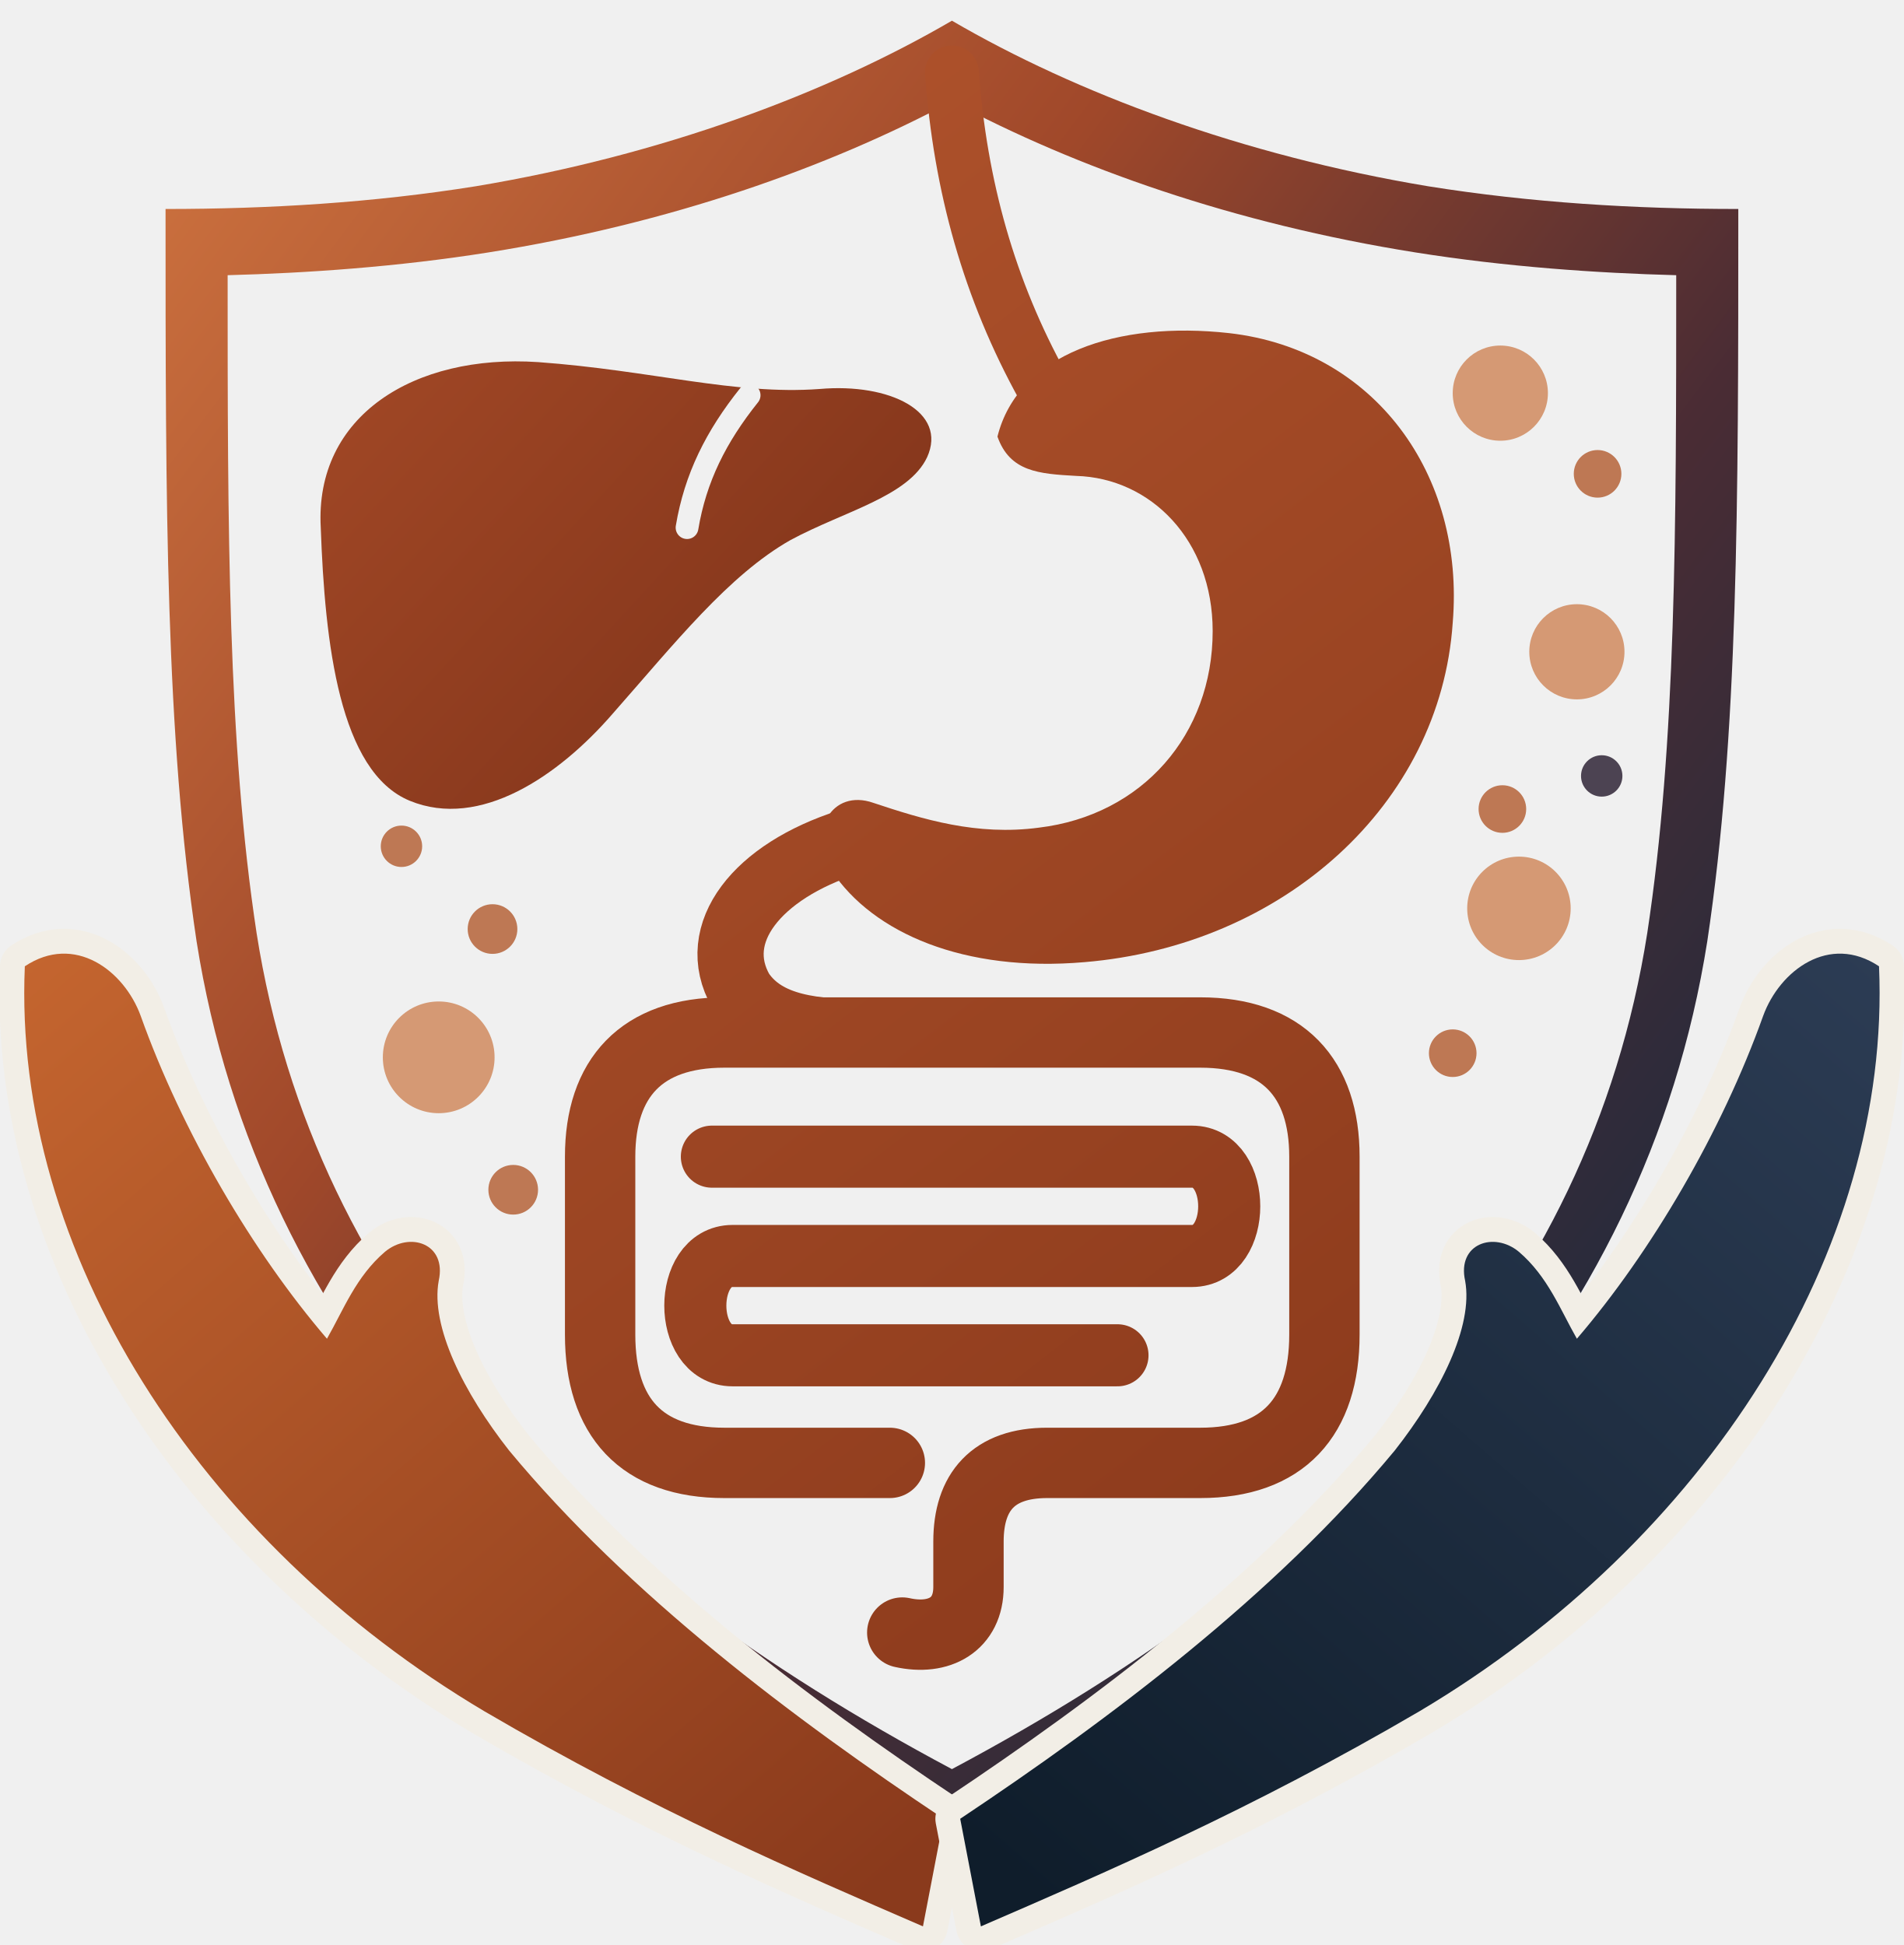
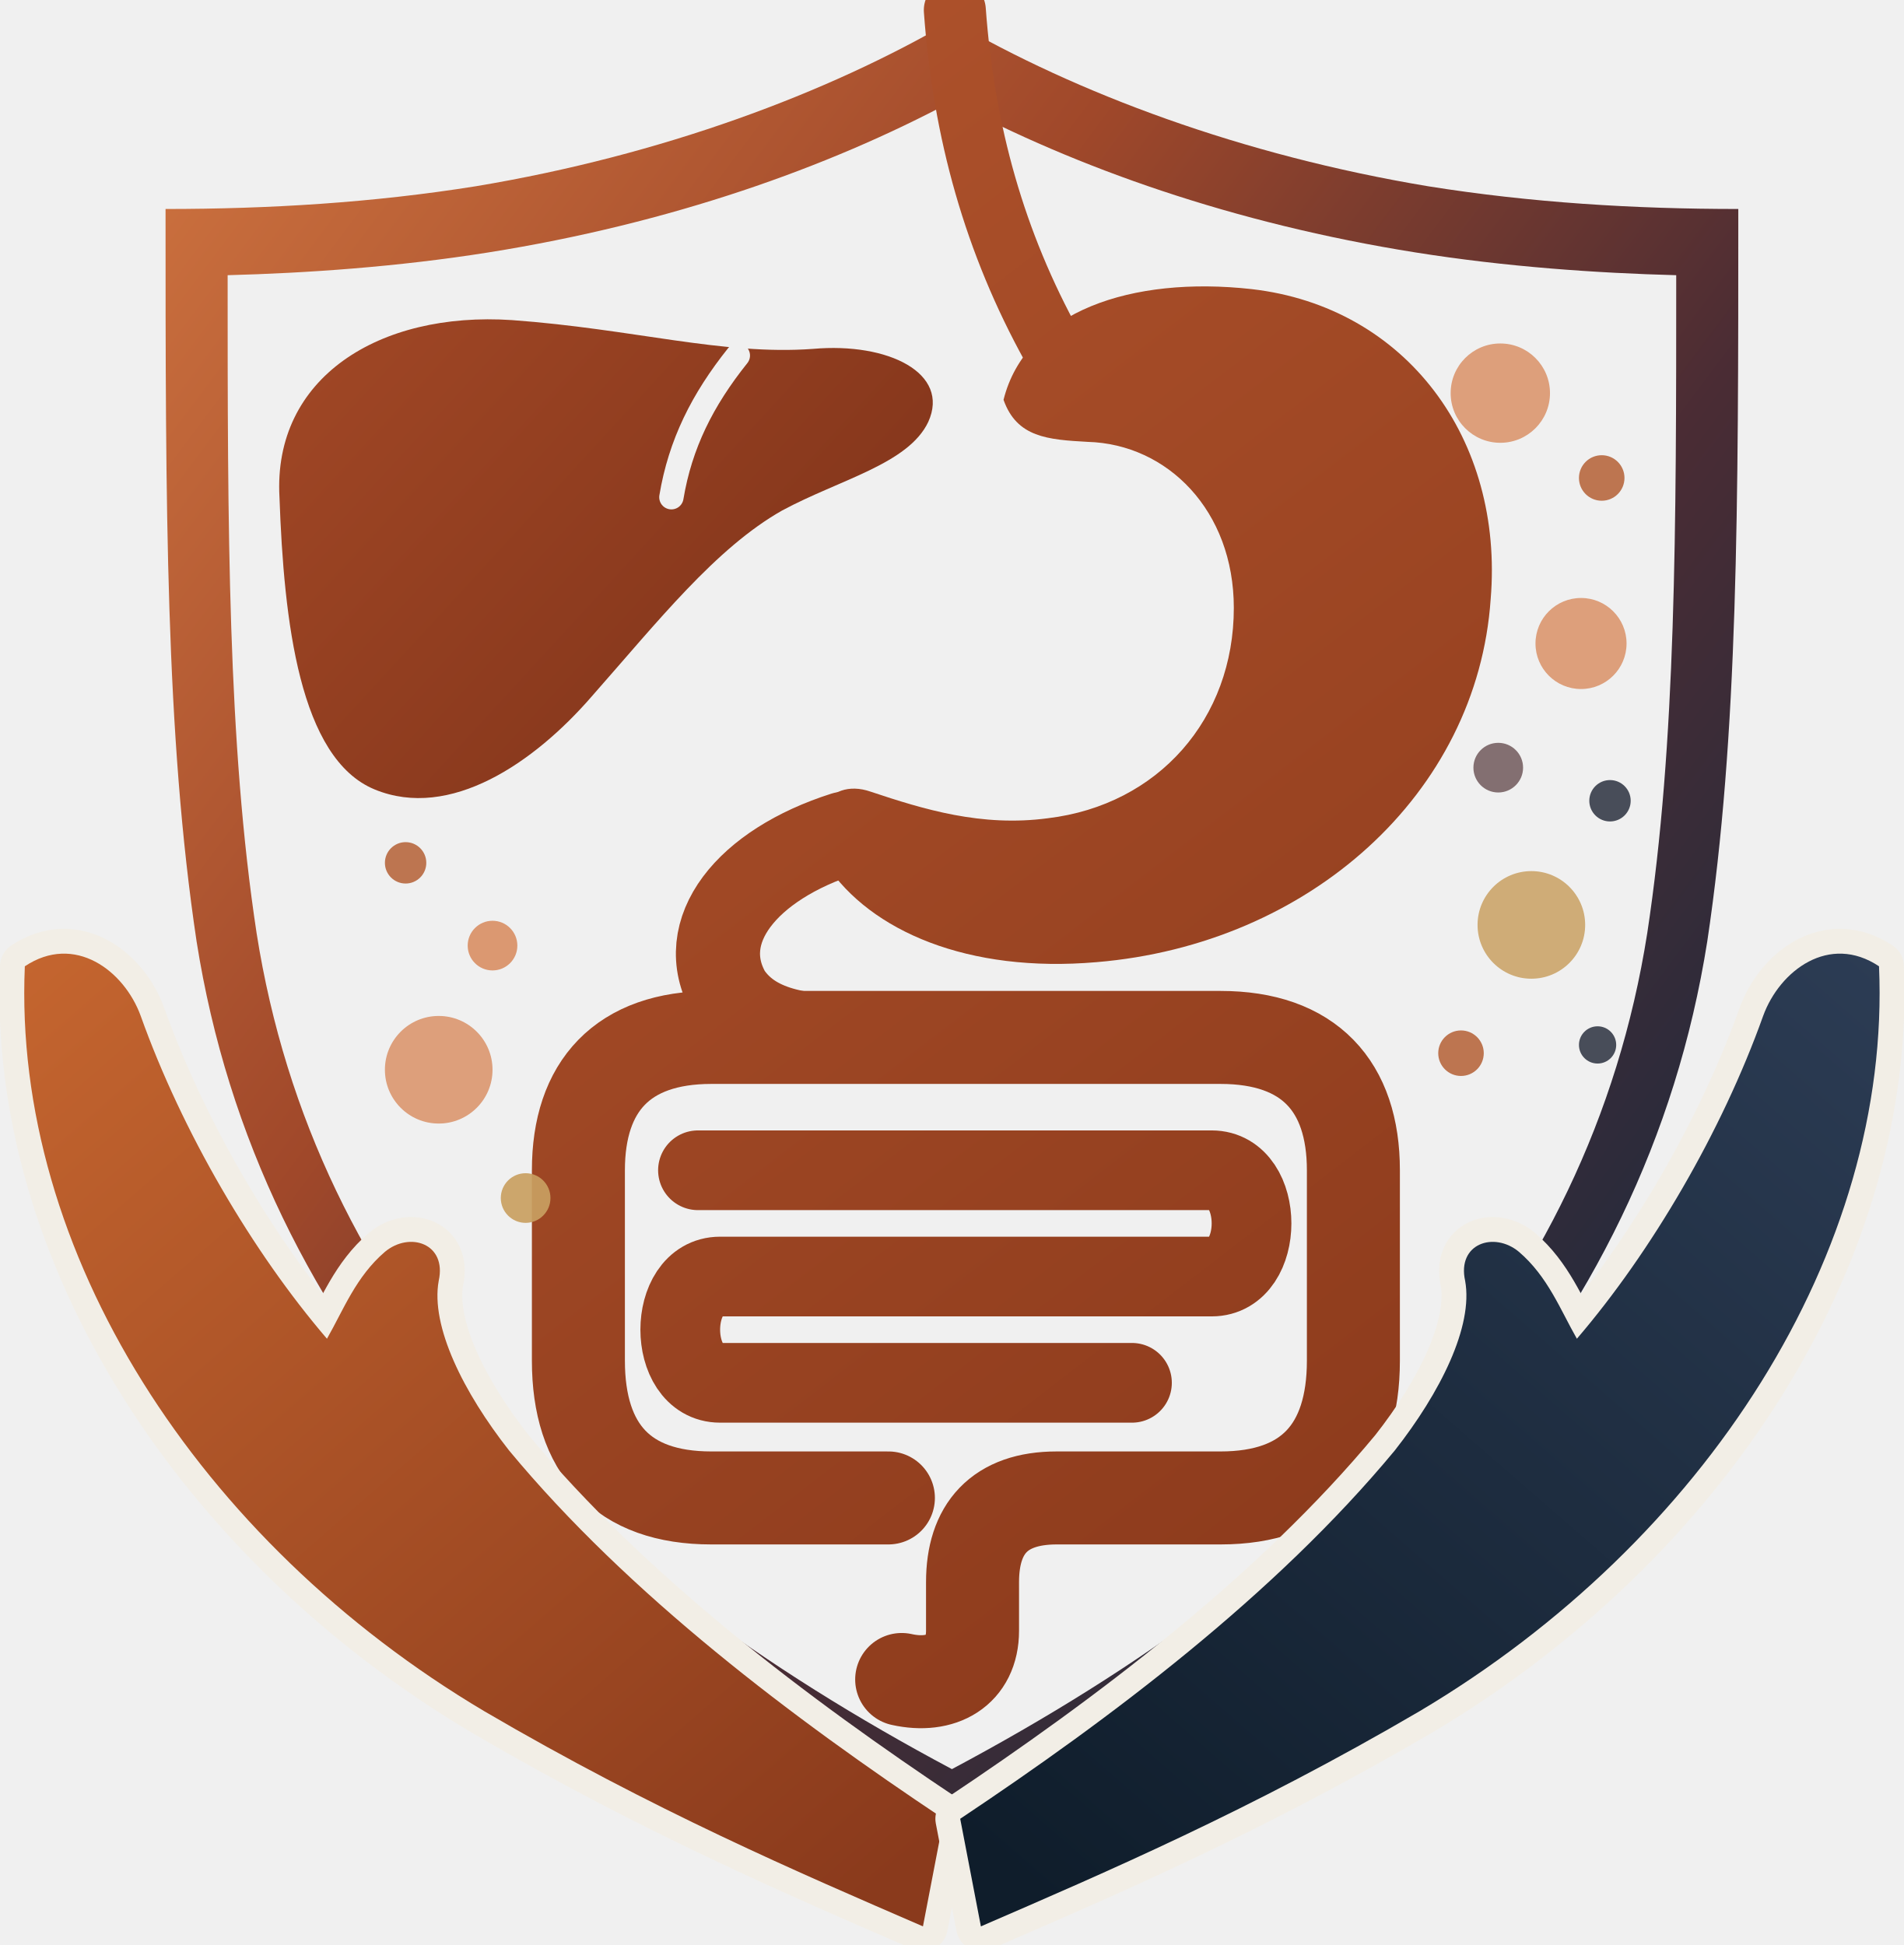
<svg xmlns="http://www.w3.org/2000/svg" viewBox="4 5.5 92 94" role="img">
  <defs>
    <linearGradient id="sc1ring" x1="10" y1="10" x2="90" y2="70" gradientUnits="userSpaceOnUse">
      <stop offset="0" stop-color="#cf7440" />
      <stop offset=".38" stop-color="#a0482a" />
      <stop offset=".7" stop-color="#4a2c34" />
      <stop offset="1" stop-color="#1c2b3e" />
    </linearGradient>
    <linearGradient id="sc1org" x1="20" y1="20" x2="70" y2="85" gradientUnits="userSpaceOnUse">
      <stop offset="0" stop-color="#b0532c" />
      <stop offset="1" stop-color="#8a391b" />
    </linearGradient>
    <linearGradient id="sc1liv" x1="20" y1="22" x2="45" y2="45" gradientUnits="userSpaceOnUse">
      <stop offset="0" stop-color="#a24826" />
      <stop offset="1" stop-color="#7e3219" />
    </linearGradient>
    <linearGradient id="sc1hl" x1="5" y1="52" x2="45" y2="98" gradientUnits="userSpaceOnUse">
      <stop offset="0" stop-color="#c4652f" />
      <stop offset="1" stop-color="#8a3a1c" />
    </linearGradient>
    <linearGradient id="sc1hr" x1="95" y1="52" x2="55" y2="98" gradientUnits="userSpaceOnUse">
      <stop offset="0" stop-color="#2c3c54" />
      <stop offset="1" stop-color="#0f1d2b" />
    </linearGradient>
    <mask id="sc1lobe" maskUnits="userSpaceOnUse" x="0" y="0" width="100" height="100">
      <rect width="100" height="100" fill="#fff" />
      <path d="M40.2 24.6 C38.6 26.6 37.6 28.6 37.2 31" stroke="#000" stroke-width="1.1" fill="none" stroke-linecap="round" />
    </mask>
  </defs>
  <path d="M50 6.5 C56 10 64 13 73 14.5 C78 15.3 83 15.6 88 15.6 C88 30 88 41 86.5 51 C83.5 70 70 84 50 94.5 C30 84 16.5 70 13.5 51 C12 41 12 30 12 15.6 C17 15.6 22 15.3 27 14.5 C36 13 44 10 50 6.5 Z M50 10.4 C56 13.6 63.6 16.3 72.4 17.7 C76.8 18.4 81.2 18.7 85 18.8 C85 31 85 41.4 83.6 50.6 C80.8 68.4 68.4 81.2 50 91 C31.6 81.2 19.2 68.4 16.4 50.6 C15 41.4 15 31 15 18.8 C18.8 18.7 23.2 18.4 27.6 17.7 C36.4 16.3 44 13.6 50 10.4 Z" fill-rule="evenodd" fill="url(#sc1ring)" />
-   <path d="M50 9 C50.4 14.5 51.8 19.5 54.4 24.2" fill="none" stroke="url(#sc1org)" stroke-width="2.6" stroke-linecap="round" />
-   <path d="M19.5 31 C19.2 25.6 24 22.6 30 23 C35.5 23.4 39.5 24.6 43.6 24.3 C47 24 49.8 25.4 48.8 27.6 C47.9 29.5 44.8 30.2 42.2 31.6 C39.2 33.3 36.6 36.6 33.6 40 C31 43 27.2 45.6 23.8 44.2 C20.4 42.8 19.7 36.6 19.5 31 Z" fill="url(#sc1liv)" mask="url(#sc1lobe)" />
-   <path d="M52.2 26.6 C53.2 22.6 58 21 63.4 21.6 C70.4 22.4 74.8 28.4 74.2 35.6 C73.6 44.4 66 51.2 56.4 52 C50.6 52.5 46.2 50.6 44.2 47.6 C43 45.7 44.2 43.6 46.2 44.3 C48.6 45.1 51.2 45.9 54.2 45.5 C59.2 44.9 62.6 41 62.6 36 C62.6 31.6 59.6 28.6 56 28.5 C54.2 28.4 52.8 28.3 52.2 26.6 Z" fill="url(#sc1org)" />
-   <path d="M45 46.2 C40.6 47.6 38.2 50.6 39.8 53.4 C41 55.2 43.4 55.4 46 55.4" fill="none" stroke="url(#sc1org)" stroke-width="3.2" stroke-linecap="round" />
-   <path d="M46 55.4 L62 55.4 C66 55.4 68 57.6 68 61.4 L68 70 C68 74 66 76.2 62 76.2 L54.6 76.2 C52 76.2 50.8 77.6 50.8 80 L50.8 82.2 C50.8 84 49.4 84.8 47.6 84.4 M46 55.4 L39 55.4 C35 55.4 33 57.6 33 61.4 L33 70 C33 74 35 76.2 39 76.2 L47 76.2" fill="none" stroke="url(#sc1org)" stroke-width="3.4" stroke-linecap="round" stroke-linejoin="round" />
-   <path d="M38.4 61.4 L61.6 61.4 C64 61.4 64 66.2 61.6 66.2 L39.4 66.2 C37 66.2 37 71 39.4 71 L58 71" fill="none" stroke="url(#sc1org)" stroke-width="3" stroke-linecap="round" stroke-linejoin="round" />
-   <circle cx="76.5" cy="24.5" r="2.3" fill="#d08a5e" opacity="0.85" />
-   <circle cx="81.2" cy="28.4" r="1.15" fill="#b86a42" opacity="0.9" />
-   <circle cx="80.2" cy="37" r="2.3" fill="#d08a5e" opacity="0.85" />
-   <circle cx="76.6" cy="44.6" r="1.15" fill="#b86a42" opacity="0.9" />
-   <circle cx="81.4" cy="43" r="1" fill="#3a3040" opacity="0.9" />
-   <circle cx="77.4" cy="49.4" r="2.5" fill="#d08a5e" opacity="0.85" />
-   <circle cx="74.2" cy="56.4" r="1.15" fill="#b86a42" opacity="0.9" />
-   <circle cx="23.4" cy="46.4" r="1" fill="#b86a42" opacity="0.9" />
-   <circle cx="27.8" cy="50.4" r="1.2" fill="#b86a42" opacity="0.9" />
-   <circle cx="25.2" cy="56.6" r="2.7" fill="#d08a5e" opacity="0.85" />
-   <circle cx="28.8" cy="63" r="1.2" fill="#b86a42" opacity="0.9" />
+   <g transform="translate(48 52) scale(1.07) translate(-48 -52)">
+     <path d="M50 9 C50.4 14.5 51.8 19.5 54.4 24.2" fill="none" stroke="url(#sc1org)" stroke-width="2.8" stroke-linecap="round" />
+     <path d="M19.5 31 C19.2 25.6 24 22.6 30 23 C35.5 23.4 39.5 24.6 43.6 24.3 C47 24 49.8 25.4 48.8 27.6 C47.9 29.5 44.8 30.2 42.2 31.6 C39.2 33.3 36.6 36.6 33.6 40 C31 43 27.2 45.6 23.8 44.2 C20.4 42.8 19.7 36.6 19.5 31 Z" fill="url(#sc1liv)" mask="url(#sc1lobe)" />
+     <path d="M52.2 26.6 C53.2 22.6 58 21 63.4 21.6 C70.4 22.4 74.8 28.4 74.2 35.6 C73.6 44.4 66 51.2 56.4 52 C50.6 52.5 46.2 50.6 44.2 47.6 C43 45.7 44.2 43.6 46.2 44.3 C48.6 45.1 51.2 45.9 54.2 45.5 C59.2 44.9 62.6 41 62.6 36 C62.6 31.6 59.6 28.6 56 28.5 C54.2 28.4 52.8 28.3 52.2 26.6 Z" fill="url(#sc1org)" />
+     <path d="M45 46.2 C40.6 47.6 38.2 50.6 39.8 53.4 C41 55.2 43.4 55.4 46 55.4" fill="none" stroke="url(#sc1org)" stroke-width="3.8" stroke-linecap="round" />
+     <path d="M46 55.4 L62 55.4 C66 55.4 68 57.6 68 61.4 L68 70 C68 74 66 76.2 62 76.2 L54.6 76.2 C52 76.2 50.8 77.6 50.8 80 L50.8 82.2 C50.8 84 49.4 84.8 47.6 84.4 M46 55.4 L39 55.4 C35 55.4 33 57.6 33 61.4 L33 70 C33 74 35 76.2 39 76.2 L47 76.2" fill="none" stroke="url(#sc1org)" stroke-width="4.2" stroke-linecap="round" stroke-linejoin="round" />
+     <path d="M38.4 61.4 L61.6 61.4 C64 61.4 64 66.2 61.6 66.2 L39.4 66.2 C37 66.2 37 71 39.4 71 L58 71" fill="none" stroke="url(#sc1org)" stroke-width="3.6" stroke-linecap="round" stroke-linejoin="round" />
+   </g>
+   <circle cx="76.5" cy="24.5" r="2.4" fill="#d99066" opacity="0.85" />
+   <circle cx="81.4" cy="28.6" r="1.1" fill="#b86a42" opacity="0.92" />
+   <circle cx="80.4" cy="36.6" r="2.2" fill="#d99066" opacity="0.85" />
+   <circle cx="76.4" cy="42.6" r="1.2" fill="#7a6466" opacity="0.92" />
+   <circle cx="81.8" cy="44.2" r="1" fill="#3a3f4c" opacity="0.92" />
+   <circle cx="78" cy="50.2" r="2.6" fill="#c9a061" opacity="0.85" />
+   <circle cx="74.6" cy="56.4" r="1.1" fill="#b86a42" opacity="0.92" />
+   <circle cx="81.2" cy="56" r="0.9" fill="#3a3f4c" opacity="0.92" />
+   <circle cx="23.6" cy="47.2" r="1" fill="#b86a42" opacity="0.92" />
+   <circle cx="27.8" cy="51.2" r="1.2" fill="#d99066" opacity="0.92" />
+   <circle cx="25.2" cy="57.2" r="2.6" fill="#d99066" opacity="0.85" />
+   <circle cx="29.4" cy="63.4" r="1.2" fill="#c9a061" opacity="0.92" />
  <path d="M5.2 52.2 C4.6 66 13.6 80 27.4 88.2 C35.6 93 42.6 96 48.6 98.6 L49.6 93.4 C42.4 88.6 34.4 82.6 28.6 75.6 C26.4 72.8 24.8 69.6 25.2 67.4 C25.6 65.6 23.8 65 22.6 66 C21.2 67.2 20.6 68.8 19.8 70.2 C16.2 66 12.8 60.2 10.8 54.6 C10 52.4 7.6 50.6 5.2 52.2 Z" fill="none" stroke="#f2eee6" stroke-width="2.4" stroke-linejoin="round" />
  <path d="M5.2 52.2 C4.6 66 13.6 80 27.4 88.2 C35.6 93 42.6 96 48.6 98.6 L49.6 93.4 C42.4 88.6 34.4 82.6 28.6 75.6 C26.4 72.8 24.8 69.6 25.2 67.4 C25.6 65.6 23.8 65 22.6 66 C21.2 67.2 20.6 68.8 19.8 70.2 C16.2 66 12.8 60.2 10.8 54.6 C10 52.4 7.6 50.6 5.2 52.2 Z" fill="url(#sc1hl)" />
  <path d="M 94.8 52.2 C 95.4 66 86.4 80 72.6 88.2 C 64.4 93 57.4 96 51.4 98.6 L 50.4 93.4 C 57.6 88.6 65.6 82.6 71.4 75.6 C 73.6 72.8 75.2 69.6 74.8 67.4 C 74.4 65.6 76.2 65 77.4 66 C 78.8 67.2 79.4 68.8 80.2 70.2 C 83.8 66 87.2 60.2 89.2 54.6 C 90 52.4 92.4 50.6 94.8 52.2 Z" fill="none" stroke="#f2eee6" stroke-width="2.4" stroke-linejoin="round" />
  <path d="M 94.8 52.2 C 95.4 66 86.4 80 72.6 88.2 C 64.4 93 57.4 96 51.4 98.6 L 50.4 93.4 C 57.6 88.6 65.6 82.6 71.4 75.6 C 73.6 72.8 75.2 69.6 74.8 67.4 C 74.4 65.6 76.2 65 77.4 66 C 78.8 67.2 79.4 68.8 80.2 70.2 C 83.8 66 87.2 60.2 89.2 54.6 C 90 52.4 92.4 50.6 94.8 52.2 Z" fill="url(#sc1hr)" />
</svg>
